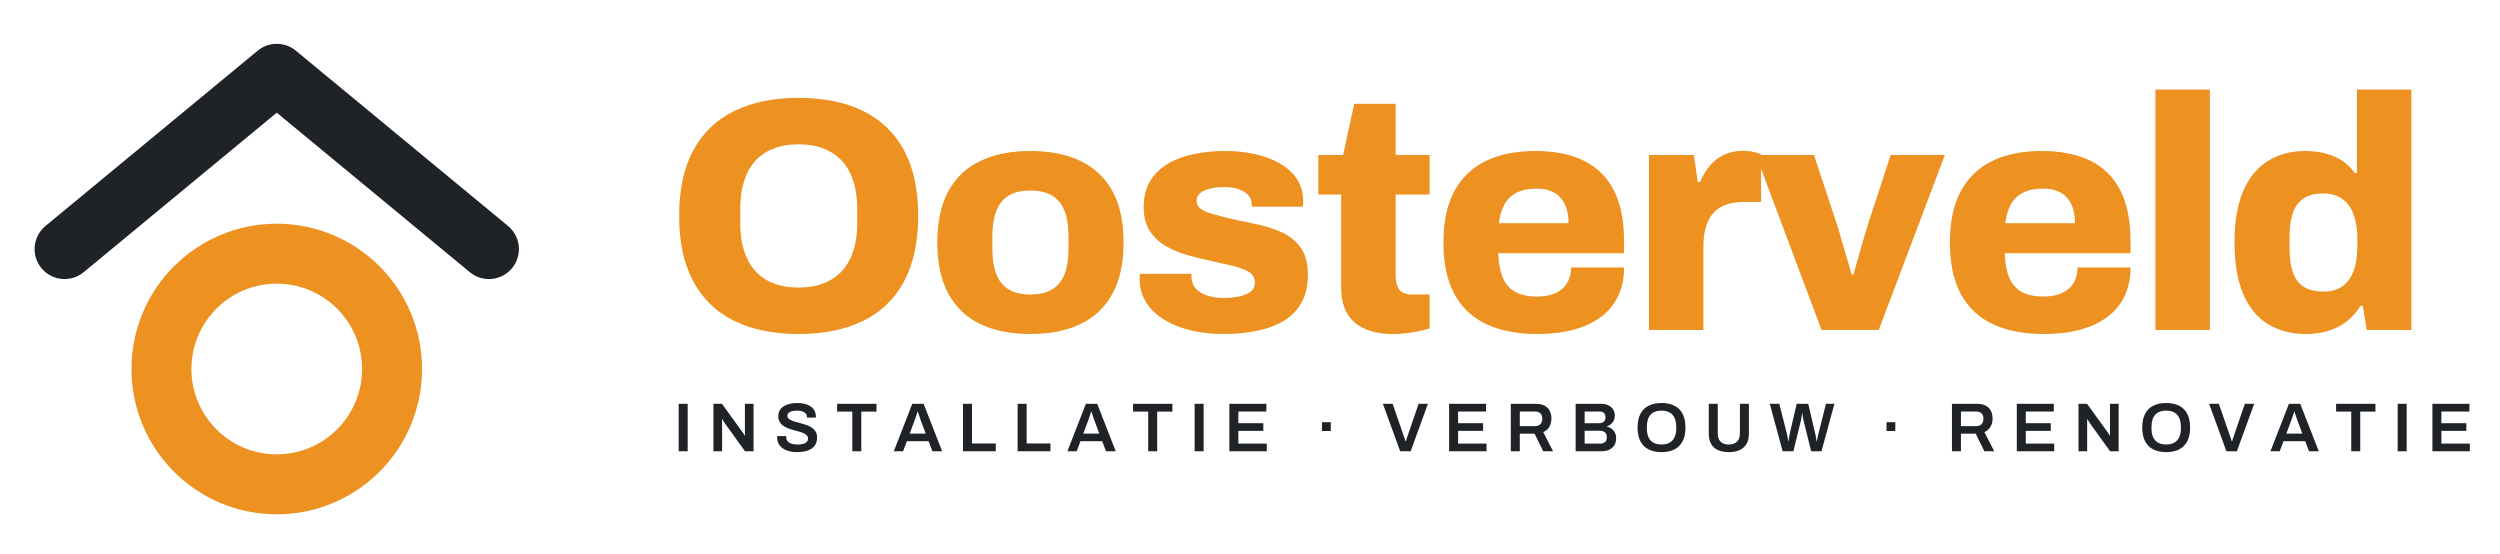
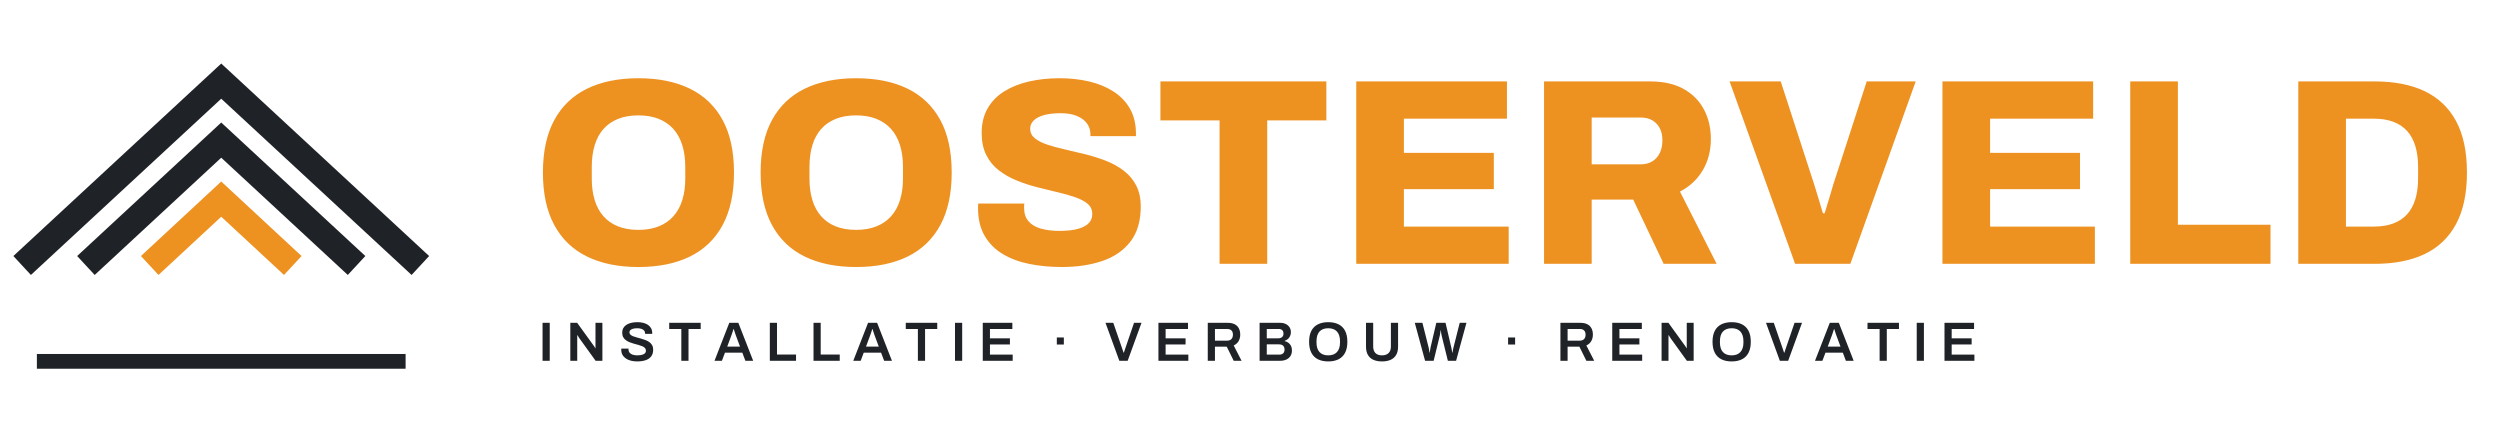
- <svg xmlns="http://www.w3.org/2000/svg" viewBox="0 0 542 120" width="542" height="120" role="img" aria-label="Oosterveld">
-   <g transform="translate(0,0) scale(1.0)">
-     <path d="M14 54 L60 16 L106 54" fill="none" stroke="#1F2328" stroke-width="13" stroke-linecap="round" stroke-linejoin="round" />
-     <circle cx="60" cy="80" r="25" fill="none" stroke="#ED9121" stroke-width="13" />
+ <svg xmlns="http://www.w3.org/2000/svg" viewBox="0 0 678 120" width="678" height="120" role="img" aria-label="Oosterveld">
+   <g transform="translate(0 8)">
+     <path d="M6 64 L60 14 L114 64" fill="none" stroke="#1F2328" stroke-width="7" stroke-linejoin="miter" stroke-miterlimit="10" />
+     <path d="M23.3 64 L60 30 L96.7 64" fill="none" stroke="#1F2328" stroke-width="7" stroke-linejoin="miter" stroke-miterlimit="10" />
+     <path d="M40.6 64 L60 46 L79.4 64" fill="none" stroke="#ED9121" stroke-width="7" stroke-linejoin="miter" stroke-miterlimit="10" />
+     <path d="M10 90 H110" fill="none" stroke="#1F2328" stroke-width="4" />
  </g>
-   <path fill="#ED9121" d="M173.13 72.415Q165.035 72.415 159.223 69.584Q153.412 66.754 150.326 61.046Q147.24 55.338 147.24 46.816Q147.24 38.221 150.326 32.55Q153.412 26.878 159.223 24.047Q165.035 21.217 173.13 21.217Q181.298 21.217 187.093 24.047Q192.888 26.878 195.974 32.55Q199.06 38.221 199.06 46.816Q199.06 55.338 195.974 61.046Q192.888 66.754 187.093 69.584Q181.298 72.415 173.13 72.415ZM173.13 62.343Q176.248 62.343 178.623 61.4Q180.997 60.457 182.608 58.665Q184.22 56.874 185.032 54.29Q185.845 51.706 185.845 48.462V45.235Q185.845 41.959 185.032 39.358Q184.22 36.758 182.608 34.966Q180.997 33.175 178.623 32.232Q176.248 31.289 173.13 31.289Q170.012 31.289 167.638 32.232Q165.263 33.175 163.672 34.966Q162.08 36.758 161.284 39.358Q160.488 41.959 160.488 45.235V48.462Q160.488 51.706 161.284 54.29Q162.08 56.874 163.672 58.665Q165.263 60.457 167.638 61.4Q170.012 62.343 173.13 62.343ZM223.378 72.415Q217.03 72.415 212.521 70.252Q208.013 68.089 205.612 63.677Q203.211 59.266 203.211 52.576Q203.211 45.814 205.612 41.439Q208.013 37.063 212.521 34.9Q217.03 32.737 223.378 32.737Q229.76 32.737 234.271 34.9Q238.783 37.063 241.184 41.439Q243.585 45.814 243.585 52.576Q243.585 59.266 241.184 63.677Q238.783 68.089 234.271 70.252Q229.76 72.415 223.378 72.415ZM223.378 63.845Q226.326 63.845 228.156 62.709Q229.987 61.573 230.822 59.362Q231.657 57.151 231.657 53.941V51.25Q231.657 48.04 230.822 45.809Q229.987 43.579 228.156 42.443Q226.326 41.306 223.378 41.306Q220.431 41.306 218.62 42.443Q216.809 43.579 215.974 45.809Q215.139 48.04 215.139 51.25V53.941Q215.139 57.151 215.974 59.362Q216.809 61.573 218.62 62.709Q220.431 63.845 223.378 63.845ZM265.21 72.415Q261.459 72.415 258.186 71.632Q254.914 70.85 252.416 69.324Q249.917 67.799 248.501 65.577Q247.085 63.356 247.085 60.405Q247.085 60.123 247.102 59.855Q247.118 59.586 247.157 59.364H258.341Q258.301 59.547 258.301 59.73Q258.301 59.914 258.301 60.058Q258.373 61.649 259.349 62.661Q260.325 63.673 261.923 64.138Q263.522 64.603 265.375 64.603Q266.777 64.603 268.313 64.344Q269.848 64.085 270.945 63.361Q272.041 62.637 272.041 61.236Q272.041 59.716 270.699 58.924Q269.357 58.131 267.173 57.62Q264.99 57.109 262.443 56.545Q259.911 56.015 257.358 55.281Q254.806 54.548 252.683 53.304Q250.56 52.061 249.255 50.039Q247.949 48.016 247.949 44.902Q247.949 41.585 249.349 39.262Q250.749 36.939 253.203 35.496Q255.656 34.053 258.863 33.392Q262.069 32.73 265.682 32.73Q268.987 32.73 271.994 33.392Q275.001 34.053 277.385 35.385Q279.77 36.717 281.14 38.762Q282.511 40.807 282.511 43.541Q282.511 43.889 282.494 44.295Q282.478 44.701 282.439 44.812H271.366V44.269Q271.366 43.058 270.578 42.242Q269.789 41.427 268.436 40.988Q267.084 40.549 265.367 40.549Q264.343 40.549 263.282 40.7Q262.221 40.851 261.354 41.198Q260.487 41.546 259.957 42.116Q259.427 42.685 259.427 43.556Q259.427 44.65 260.37 45.305Q261.313 45.96 262.914 46.399Q264.515 46.838 266.441 47.329Q269.111 47.932 272.082 48.531Q275.052 49.131 277.666 50.263Q280.28 51.396 281.916 53.582Q283.552 55.767 283.552 59.576Q283.552 63.201 282.115 65.697Q280.679 68.194 278.157 69.656Q275.635 71.119 272.301 71.767Q268.967 72.415 265.21 72.415ZM302.146 72.415Q298.423 72.415 295.878 71.285Q293.334 70.155 292.056 67.939Q290.778 65.724 290.778 62.559V42.17H285.812V33.601H291.19L293.596 22.508H302.575V33.601H309.949V42.17H302.575V59.699Q302.575 61.72 303.367 62.783Q304.159 63.845 306.213 63.845H309.949V71.185Q308.994 71.512 307.598 71.803Q306.202 72.094 304.756 72.255Q303.311 72.415 302.146 72.415ZM333.313 72.415Q326.835 72.415 322.274 70.291Q317.714 68.167 315.326 63.775Q312.939 59.383 312.939 52.576Q312.939 45.814 315.307 41.439Q317.675 37.063 322.118 34.9Q326.561 32.737 332.843 32.737Q339.059 32.737 343.354 34.828Q347.649 36.919 349.873 41.245Q352.097 45.572 352.097 52.379V54.892H324.834Q324.9 57.912 325.738 60.03Q326.576 62.149 328.4 63.219Q330.223 64.29 333.189 64.29Q335.002 64.29 336.383 63.858Q337.764 63.426 338.707 62.604Q339.651 61.783 340.126 60.61Q340.601 59.438 340.601 57.99H352.097Q352.097 61.473 350.817 64.176Q349.538 66.879 347.094 68.705Q344.65 70.53 341.176 71.473Q337.702 72.415 333.313 72.415ZM324.939 48.387H340.058Q340.058 46.481 339.576 45.079Q339.095 43.678 338.201 42.735Q337.307 41.791 336.037 41.343Q334.767 40.895 333.156 40.895Q330.583 40.895 328.851 41.752Q327.119 42.61 326.19 44.261Q325.26 45.911 324.939 48.387ZM357.5 71.551V33.601H367.231L368.069 39.459H368.573Q369.41 37.464 370.689 35.935Q371.968 34.407 373.78 33.552Q375.593 32.698 377.851 32.698Q379.16 32.698 380.23 32.953Q381.299 33.208 381.803 33.463V43.778H378.083Q375.812 43.778 374.142 44.39Q372.473 45.002 371.403 46.239Q370.332 47.476 369.815 49.283Q369.297 51.09 369.297 53.448V71.551ZM394.92 71.551 380.684 33.601H393.265L398.055 48.082Q398.448 49.189 399.021 51.221Q399.594 53.254 400.261 55.469Q400.929 57.685 401.4 59.524H401.838Q402.309 57.829 402.924 55.649Q403.54 53.47 404.132 51.421Q404.724 49.372 405.15 48.082L409.907 33.601H421.652L407.305 71.551ZM443.113 72.415Q436.635 72.415 432.074 70.291Q427.514 68.167 425.126 63.775Q422.739 59.383 422.739 52.576Q422.739 45.814 425.107 41.439Q427.475 37.063 431.918 34.9Q436.361 32.737 442.643 32.737Q448.859 32.737 453.154 34.828Q457.449 36.919 459.673 41.245Q461.897 45.572 461.897 52.379V54.892H434.634Q434.7 57.912 435.538 60.03Q436.376 62.149 438.2 63.219Q440.023 64.29 442.989 64.29Q444.802 64.29 446.183 63.858Q447.564 63.426 448.507 62.604Q449.451 61.783 449.926 60.61Q450.401 59.438 450.401 57.99H461.897Q461.897 61.473 460.617 64.176Q459.338 66.879 456.894 68.705Q454.45 70.53 450.976 71.473Q447.502 72.415 443.113 72.415ZM434.739 48.387H449.858Q449.858 46.481 449.376 45.079Q448.895 43.678 448.001 42.735Q447.107 41.791 445.837 41.343Q444.567 40.895 442.956 40.895Q440.383 40.895 438.651 41.752Q436.919 42.61 435.99 44.261Q435.06 45.911 434.739 48.387ZM467.3 71.551V19.417H479.097V71.551ZM500.038 72.415Q495.196 72.415 491.694 70.268Q488.193 68.122 486.318 63.71Q484.443 59.298 484.443 52.504Q484.443 45.781 486.334 41.406Q488.226 37.03 491.694 34.883Q495.163 32.737 499.808 32.737Q502.087 32.737 504.11 33.254Q506.133 33.771 507.77 34.842Q509.406 35.913 510.519 37.523H510.99V19.417H522.787V71.551H513.128L512.252 66.315H511.748Q509.83 69.424 506.79 70.919Q503.75 72.415 500.038 72.415ZM503.714 63.212Q506.307 63.212 507.925 62Q509.542 60.789 510.305 58.607Q511.069 56.426 511.069 53.504V51.785Q511.069 49.604 510.643 47.782Q510.217 45.961 509.33 44.664Q508.442 43.368 507.037 42.654Q505.632 41.94 503.714 41.94Q501.021 41.94 499.407 43.024Q497.792 44.108 497.082 46.208Q496.371 48.308 496.371 51.361V53.895Q496.371 56.916 497.082 59Q497.792 61.083 499.407 62.147Q501.021 63.212 503.714 63.212Z" />
+   <path fill="#ED9121" d="M173.13 72.415Q165.035 72.415 159.223 69.584Q153.412 66.754 150.326 61.046Q147.24 55.338 147.24 46.816Q147.24 38.221 150.326 32.55Q153.412 26.878 159.223 24.047Q165.035 21.217 173.13 21.217Q181.298 21.217 187.093 24.047Q192.888 26.878 195.974 32.55Q199.06 38.221 199.06 46.816Q199.06 55.338 195.974 61.046Q192.888 66.754 187.093 69.584Q181.298 72.415 173.13 72.415ZM173.13 62.343Q176.248 62.343 178.623 61.4Q180.997 60.457 182.608 58.665Q184.22 56.874 185.032 54.29Q185.845 51.706 185.845 48.462V45.235Q185.845 41.959 185.032 39.358Q184.22 36.758 182.608 34.966Q180.997 33.175 178.623 32.232Q176.248 31.289 173.13 31.289Q170.012 31.289 167.638 32.232Q165.263 33.175 163.672 34.966Q162.08 36.758 161.284 39.358Q160.488 41.959 160.488 45.235V48.462Q160.488 51.706 161.284 54.29Q162.08 56.874 163.672 58.665Q165.263 60.457 167.638 61.4Q170.012 62.343 173.13 62.343ZM232.17 72.415Q224.075 72.415 218.263 69.584Q212.452 66.754 209.366 61.046Q206.28 55.338 206.28 46.816Q206.28 38.221 209.366 32.55Q212.452 26.878 218.263 24.047Q224.075 21.217 232.17 21.217Q240.338 21.217 246.133 24.047Q251.928 26.878 255.014 32.55Q258.1 38.221 258.1 46.816Q258.1 55.338 255.014 61.046Q251.928 66.754 246.133 69.584Q240.338 72.415 232.17 72.415ZM232.17 62.343Q235.288 62.343 237.663 61.4Q240.037 60.457 241.648 58.665Q243.26 56.874 244.072 54.29Q244.885 51.706 244.885 48.462V45.235Q244.885 41.959 244.072 39.358Q243.26 36.758 241.648 34.966Q240.037 33.175 237.663 32.232Q235.288 31.289 232.17 31.289Q229.052 31.289 226.678 32.232Q224.303 33.175 222.712 34.966Q221.12 36.758 220.324 39.358Q219.528 41.959 219.528 45.235V48.462Q219.528 51.706 220.324 54.29Q221.12 56.874 222.712 58.665Q224.303 60.457 226.678 61.4Q229.052 62.343 232.17 62.343ZM287.98 72.415Q283.328 72.415 279.212 71.593Q275.096 70.772 271.962 68.903Q268.828 67.034 267.035 63.955Q265.242 60.876 265.242 56.401Q265.242 56.126 265.258 55.792Q265.275 55.457 265.314 55.202H277.798Q277.759 55.425 277.742 55.742Q277.726 56.06 277.726 56.309Q277.726 58.568 278.898 59.966Q280.071 61.365 282.252 61.991Q284.433 62.617 287.296 62.617Q288.85 62.617 290.216 62.466Q291.583 62.315 292.68 61.97Q293.777 61.626 294.583 61.085Q295.388 60.544 295.803 59.785Q296.219 59.025 296.219 58.023Q296.219 56.326 294.962 55.271Q293.705 54.216 291.568 53.476Q289.431 52.735 286.756 52.116Q284.082 51.497 281.225 50.764Q278.368 50.031 275.694 48.934Q273.019 47.838 270.882 46.195Q268.745 44.553 267.488 42.062Q266.231 39.572 266.231 36.071Q266.231 32.145 267.883 29.318Q269.535 26.492 272.47 24.702Q275.405 22.912 279.22 22.064Q283.035 21.217 287.361 21.217Q291.595 21.217 295.322 22.084Q299.049 22.951 301.908 24.774Q304.768 26.596 306.397 29.394Q308.027 32.192 308.066 36.053V36.917H295.726V36.432Q295.726 34.775 294.799 33.491Q293.871 32.208 292.073 31.455Q290.274 30.702 287.642 30.702Q284.988 30.702 283.134 31.216Q281.28 31.73 280.33 32.683Q279.38 33.637 279.38 34.895Q279.38 36.46 280.637 37.489Q281.894 38.517 284.031 39.225Q286.169 39.932 288.843 40.535Q291.517 41.137 294.374 41.848Q297.232 42.559 299.906 43.599Q302.58 44.64 304.717 46.26Q306.855 47.88 308.111 50.256Q309.368 52.632 309.368 56.023Q309.368 61.88 306.59 65.498Q303.812 69.117 298.978 70.766Q294.145 72.415 287.98 72.415ZM330.748 71.551V32.649H314.706V22.081H359.704V32.649H343.668V71.551ZM367.815 71.551V22.081H408.683V32.186H380.736V41.458H405.124V51.289H380.736V61.446H409.154V71.551ZM418.746 71.551V22.081H447.477Q452.988 22.081 456.647 24.148Q460.305 26.216 462.144 29.75Q463.984 33.285 463.984 37.691Q463.984 42.476 461.784 46.184Q459.585 49.892 455.605 51.959L465.555 71.551H451.183L442.933 54.13H431.666V71.551ZM431.666 44.56H444.996Q447.657 44.56 449.249 42.805Q450.841 41.05 450.841 38.043Q450.841 36.136 450.133 34.771Q449.426 33.405 448.122 32.639Q446.818 31.873 444.996 31.873H431.666ZM486.831 71.551 469.066 22.081H482.935L492.01 50.039Q492.298 50.876 492.704 52.282Q493.109 53.687 493.573 55.161Q494.037 56.635 494.371 57.83H494.848Q495.181 56.746 495.61 55.328Q496.038 53.91 496.463 52.501Q496.888 51.092 497.176 50.072L506.257 22.081H519.538L501.812 71.551ZM526.791 71.551V22.081H567.659V32.186H539.712V41.458H564.1V51.289H539.712V61.446H568.13V71.551ZM577.722 71.551V22.081H590.642V60.95H615.763V71.551ZM623.298 71.551V22.081H643.998Q652.034 22.081 657.596 24.745Q663.159 27.409 666.098 32.864Q669.036 38.32 669.036 46.816Q669.036 55.24 666.098 60.731Q663.159 66.223 657.596 68.887Q652.034 71.551 643.998 71.551ZM636.218 61.446H643.841Q646.828 61.446 649.081 60.595Q651.334 59.743 652.821 58.096Q654.308 56.448 655.048 53.989Q655.789 51.529 655.789 48.351V45.313Q655.789 42.103 655.048 39.643Q654.308 37.183 652.821 35.536Q651.334 33.889 649.081 33.037Q646.828 32.186 643.841 32.186H636.218Z" />
  <path fill="#1F2328" d="M147.14 97.841V87.551H149.09V97.841ZM154.67 97.841V87.551H156.53L160.925 93.626Q161.0 93.716 161.105 93.874Q161.21 94.031 161.3 94.181Q161.39 94.331 161.42 94.421H161.495Q161.495 94.211 161.495 94.016Q161.495 93.821 161.495 93.626V87.551H163.37V97.841H161.525L157.115 91.721Q156.995 91.541 156.838 91.279Q156.68 91.016 156.62 90.911H156.545Q156.545 91.106 156.545 91.309Q156.545 91.511 156.545 91.721V97.841ZM172.79 98.021Q171.935 98.021 171.155 97.834Q170.375 97.646 169.775 97.249Q169.175 96.851 168.83 96.259Q168.485 95.666 168.485 94.856Q168.485 94.766 168.493 94.676Q168.5 94.586 168.5 94.541H170.465Q170.465 94.571 170.457 94.654Q170.45 94.736 170.45 94.796Q170.45 95.291 170.735 95.644Q171.02 95.996 171.56 96.184Q172.1 96.371 172.835 96.371Q173.33 96.371 173.713 96.311Q174.095 96.251 174.373 96.139Q174.65 96.026 174.83 95.869Q175.01 95.711 175.093 95.516Q175.175 95.321 175.175 95.096Q175.175 94.661 174.905 94.376Q174.635 94.091 174.178 93.896Q173.72 93.701 173.142 93.544Q172.565 93.386 171.957 93.221Q171.35 93.056 170.772 92.824Q170.195 92.591 169.738 92.261Q169.28 91.931 169.01 91.429Q168.74 90.926 168.74 90.221Q168.74 89.501 169.048 88.961Q169.355 88.421 169.917 88.069Q170.48 87.716 171.23 87.544Q171.98 87.371 172.865 87.371Q173.69 87.371 174.418 87.544Q175.145 87.716 175.7 88.084Q176.255 88.451 176.57 89.014Q176.885 89.576 176.885 90.356V90.536H174.95V90.386Q174.95 89.951 174.688 89.651Q174.425 89.351 173.952 89.186Q173.48 89.021 172.85 89.021Q172.175 89.021 171.695 89.149Q171.215 89.276 170.96 89.524Q170.705 89.771 170.705 90.131Q170.705 90.506 170.975 90.761Q171.245 91.016 171.702 91.196Q172.16 91.376 172.738 91.526Q173.315 91.676 173.923 91.849Q174.53 92.021 175.108 92.246Q175.685 92.471 176.142 92.809Q176.6 93.146 176.87 93.641Q177.14 94.136 177.14 94.826Q177.14 95.981 176.578 96.686Q176.015 97.391 175.033 97.706Q174.05 98.021 172.79 98.021ZM184.775 97.841V89.231H181.49V87.551H190.025V89.231H186.725V97.841ZM193.775 97.841 197.78 87.551H200.24L204.26 97.841H202.145L201.32 95.651H196.61L195.785 97.841ZM197.225 94.001H200.69L199.655 91.211Q199.595 91.061 199.513 90.829Q199.43 90.596 199.34 90.319Q199.25 90.041 199.16 89.756Q199.07 89.471 198.995 89.246H198.92Q198.83 89.546 198.703 89.936Q198.575 90.326 198.455 90.671Q198.335 91.016 198.26 91.211ZM208.775 97.841V87.551H210.725V96.146H215.885V97.841ZM220.625 97.841V87.551H222.575V96.146H227.735V97.841ZM231.41 97.841 235.415 87.551H237.875L241.895 97.841H239.78L238.955 95.651H234.245L233.42 97.841ZM234.86 94.001H238.325L237.29 91.211Q237.23 91.061 237.148 90.829Q237.065 90.596 236.975 90.319Q236.885 90.041 236.795 89.756Q236.705 89.471 236.63 89.246H236.555Q236.465 89.546 236.338 89.936Q236.21 90.326 236.09 90.671Q235.97 91.016 235.895 91.211ZM248.93 97.841V89.231H245.645V87.551H254.18V89.231H250.88V97.841ZM258.995 97.841V87.551H260.945V97.841ZM266.525 97.841V87.551H274.55V89.216H268.475V91.751H273.89V93.416H268.475V96.176H274.64V97.841ZM286.61 93.446V91.526H288.515V93.446ZM303.56 97.841 299.81 87.551H301.925L304.37 94.631Q304.43 94.781 304.49 94.976Q304.55 95.171 304.61 95.344Q304.67 95.516 304.715 95.651H304.79Q304.835 95.531 304.888 95.366Q304.94 95.201 305.0 95.014Q305.06 94.826 305.12 94.646L307.55 87.551H309.575L305.825 97.841ZM314.165 97.841V87.551H322.19V89.216H316.115V91.751H321.53V93.416H316.115V96.176H322.28V97.841ZM327.545 97.841V87.551H332.96Q334.1 87.551 334.85 87.941Q335.6 88.331 335.975 89.051Q336.35 89.771 336.35 90.746Q336.35 91.751 335.9 92.524Q335.45 93.296 334.58 93.686L336.71 97.841H334.58L332.69 94.016H329.495V97.841ZM329.495 92.381H332.81Q333.56 92.381 333.965 91.946Q334.37 91.511 334.37 90.746Q334.37 90.251 334.19 89.913Q334.01 89.576 333.665 89.396Q333.32 89.216 332.81 89.216H329.495ZM341.6 97.841V87.551H347.21Q348.035 87.551 348.688 87.866Q349.34 88.181 349.715 88.751Q350.09 89.321 350.09 90.086Q350.09 90.671 349.865 91.151Q349.64 91.631 349.258 91.954Q348.875 92.276 348.395 92.441V92.501Q348.965 92.621 349.415 92.959Q349.865 93.296 350.12 93.814Q350.375 94.331 350.375 95.006Q350.375 95.966 349.948 96.596Q349.52 97.226 348.808 97.534Q348.095 97.841 347.21 97.841ZM343.55 96.176H346.955Q347.57 96.176 347.968 95.839Q348.365 95.501 348.365 94.781Q348.365 94.361 348.2 94.046Q348.035 93.731 347.697 93.559Q347.36 93.386 346.835 93.386H343.55ZM343.55 91.751H346.7Q347.15 91.751 347.458 91.586Q347.765 91.421 347.923 91.136Q348.08 90.851 348.08 90.506Q348.08 89.846 347.728 89.531Q347.375 89.216 346.805 89.216H343.55ZM360.215 98.021Q358.61 98.021 357.44 97.444Q356.27 96.866 355.648 95.681Q355.025 94.496 355.025 92.696Q355.025 90.881 355.648 89.704Q356.27 88.526 357.44 87.949Q358.61 87.371 360.215 87.371Q361.835 87.371 362.998 87.949Q364.16 88.526 364.783 89.704Q365.405 90.881 365.405 92.696Q365.405 94.496 364.783 95.681Q364.16 96.866 362.998 97.444Q361.835 98.021 360.215 98.021ZM360.215 96.371Q360.995 96.371 361.587 96.146Q362.18 95.921 362.585 95.478Q362.99 95.036 363.2 94.383Q363.41 93.731 363.41 92.876V92.546Q363.41 91.676 363.2 91.016Q362.99 90.356 362.585 89.913Q362.18 89.471 361.587 89.246Q360.995 89.021 360.215 89.021Q359.435 89.021 358.842 89.246Q358.25 89.471 357.845 89.913Q357.44 90.356 357.238 91.016Q357.035 91.676 357.035 92.546V92.876Q357.035 93.731 357.238 94.383Q357.44 95.036 357.845 95.478Q358.25 95.921 358.842 96.146Q359.435 96.371 360.215 96.371ZM374.795 98.021Q373.445 98.021 372.47 97.586Q371.495 97.151 370.977 96.259Q370.46 95.366 370.46 94.031V87.551H372.41V93.971Q372.41 95.156 373.032 95.764Q373.655 96.371 374.795 96.371Q375.935 96.371 376.572 95.764Q377.21 95.156 377.21 93.971V87.551H379.16V94.031Q379.16 95.366 378.635 96.259Q378.11 97.151 377.135 97.586Q376.16 98.021 374.795 98.021ZM386.48 97.841 383.69 87.551H385.76L387.425 94.166Q387.47 94.316 387.515 94.579Q387.56 94.841 387.605 95.126Q387.65 95.411 387.68 95.636H387.755Q387.785 95.456 387.808 95.246Q387.83 95.036 387.868 94.826Q387.905 94.616 387.935 94.444Q387.965 94.271 387.98 94.166L389.525 87.551H392.03L393.575 94.166Q393.62 94.316 393.665 94.579Q393.71 94.841 393.755 95.126Q393.8 95.411 393.83 95.636H393.905Q393.935 95.471 393.972 95.269Q394.01 95.066 394.048 94.864Q394.085 94.661 394.13 94.481Q394.175 94.301 394.205 94.166L395.87 87.551H397.7L394.895 97.841H392.66L390.995 91.091Q390.95 90.881 390.898 90.604Q390.845 90.326 390.808 90.049Q390.77 89.771 390.74 89.561H390.68Q390.665 89.786 390.628 90.079Q390.59 90.371 390.545 90.641Q390.5 90.911 390.455 91.091L388.805 97.841ZM408.995 93.446V91.526H410.9V93.446ZM423.185 97.841V87.551H428.6Q429.74 87.551 430.49 87.941Q431.24 88.331 431.615 89.051Q431.99 89.771 431.99 90.746Q431.99 91.751 431.54 92.524Q431.09 93.296 430.22 93.686L432.35 97.841H430.22L428.33 94.016H425.135V97.841ZM425.135 92.381H428.45Q429.2 92.381 429.605 91.946Q430.01 91.511 430.01 90.746Q430.01 90.251 429.83 89.913Q429.65 89.576 429.305 89.396Q428.96 89.216 428.45 89.216H425.135ZM437.24 97.841V87.551H445.265V89.216H439.19V91.751H444.605V93.416H439.19V96.176H445.355V97.841ZM450.62 97.841V87.551H452.48L456.875 93.626Q456.95 93.716 457.055 93.874Q457.16 94.031 457.25 94.181Q457.34 94.331 457.37 94.421H457.445Q457.445 94.211 457.445 94.016Q457.445 93.821 457.445 93.626V87.551H459.32V97.841H457.475L453.065 91.721Q452.945 91.541 452.788 91.279Q452.63 91.016 452.57 90.911H452.495Q452.495 91.106 452.495 91.309Q452.495 91.511 452.495 91.721V97.841ZM469.625 98.021Q468.02 98.021 466.85 97.444Q465.68 96.866 465.058 95.681Q464.435 94.496 464.435 92.696Q464.435 90.881 465.058 89.704Q465.68 88.526 466.85 87.949Q468.02 87.371 469.625 87.371Q471.245 87.371 472.408 87.949Q473.57 88.526 474.193 89.704Q474.815 90.881 474.815 92.696Q474.815 94.496 474.193 95.681Q473.57 96.866 472.408 97.444Q471.245 98.021 469.625 98.021ZM469.625 96.371Q470.405 96.371 470.998 96.146Q471.59 95.921 471.995 95.478Q472.4 95.036 472.61 94.383Q472.82 93.731 472.82 92.876V92.546Q472.82 91.676 472.61 91.016Q472.4 90.356 471.995 89.913Q471.59 89.471 470.998 89.246Q470.405 89.021 469.625 89.021Q468.845 89.021 468.253 89.246Q467.66 89.471 467.255 89.913Q466.85 90.356 466.648 91.016Q466.445 91.676 466.445 92.546V92.876Q466.445 93.731 466.648 94.383Q466.85 95.036 467.255 95.478Q467.66 95.921 468.253 96.146Q468.845 96.371 469.625 96.371ZM482.69 97.841 478.94 87.551H481.055L483.5 94.631Q483.56 94.781 483.62 94.976Q483.68 95.171 483.74 95.344Q483.8 95.516 483.845 95.651H483.92Q483.965 95.531 484.018 95.366Q484.07 95.201 484.13 95.014Q484.19 94.826 484.25 94.646L486.68 87.551H488.705L484.955 97.841ZM492.23 97.841 496.235 87.551H498.695L502.715 97.841H500.6L499.775 95.651H495.065L494.24 97.841ZM495.68 94.001H499.145L498.11 91.211Q498.05 91.061 497.968 90.829Q497.885 90.596 497.795 90.319Q497.705 90.041 497.615 89.756Q497.525 89.471 497.45 89.246H497.375Q497.285 89.546 497.158 89.936Q497.03 90.326 496.91 90.671Q496.79 91.016 496.715 91.211ZM509.75 97.841V89.231H506.465V87.551H515V89.231H511.7V97.841ZM519.815 97.841V87.551H521.765V97.841ZM527.345 97.841V87.551H535.37V89.216H529.295V91.751H534.71V93.416H529.295V96.176H535.46V97.841Z" />
</svg>
